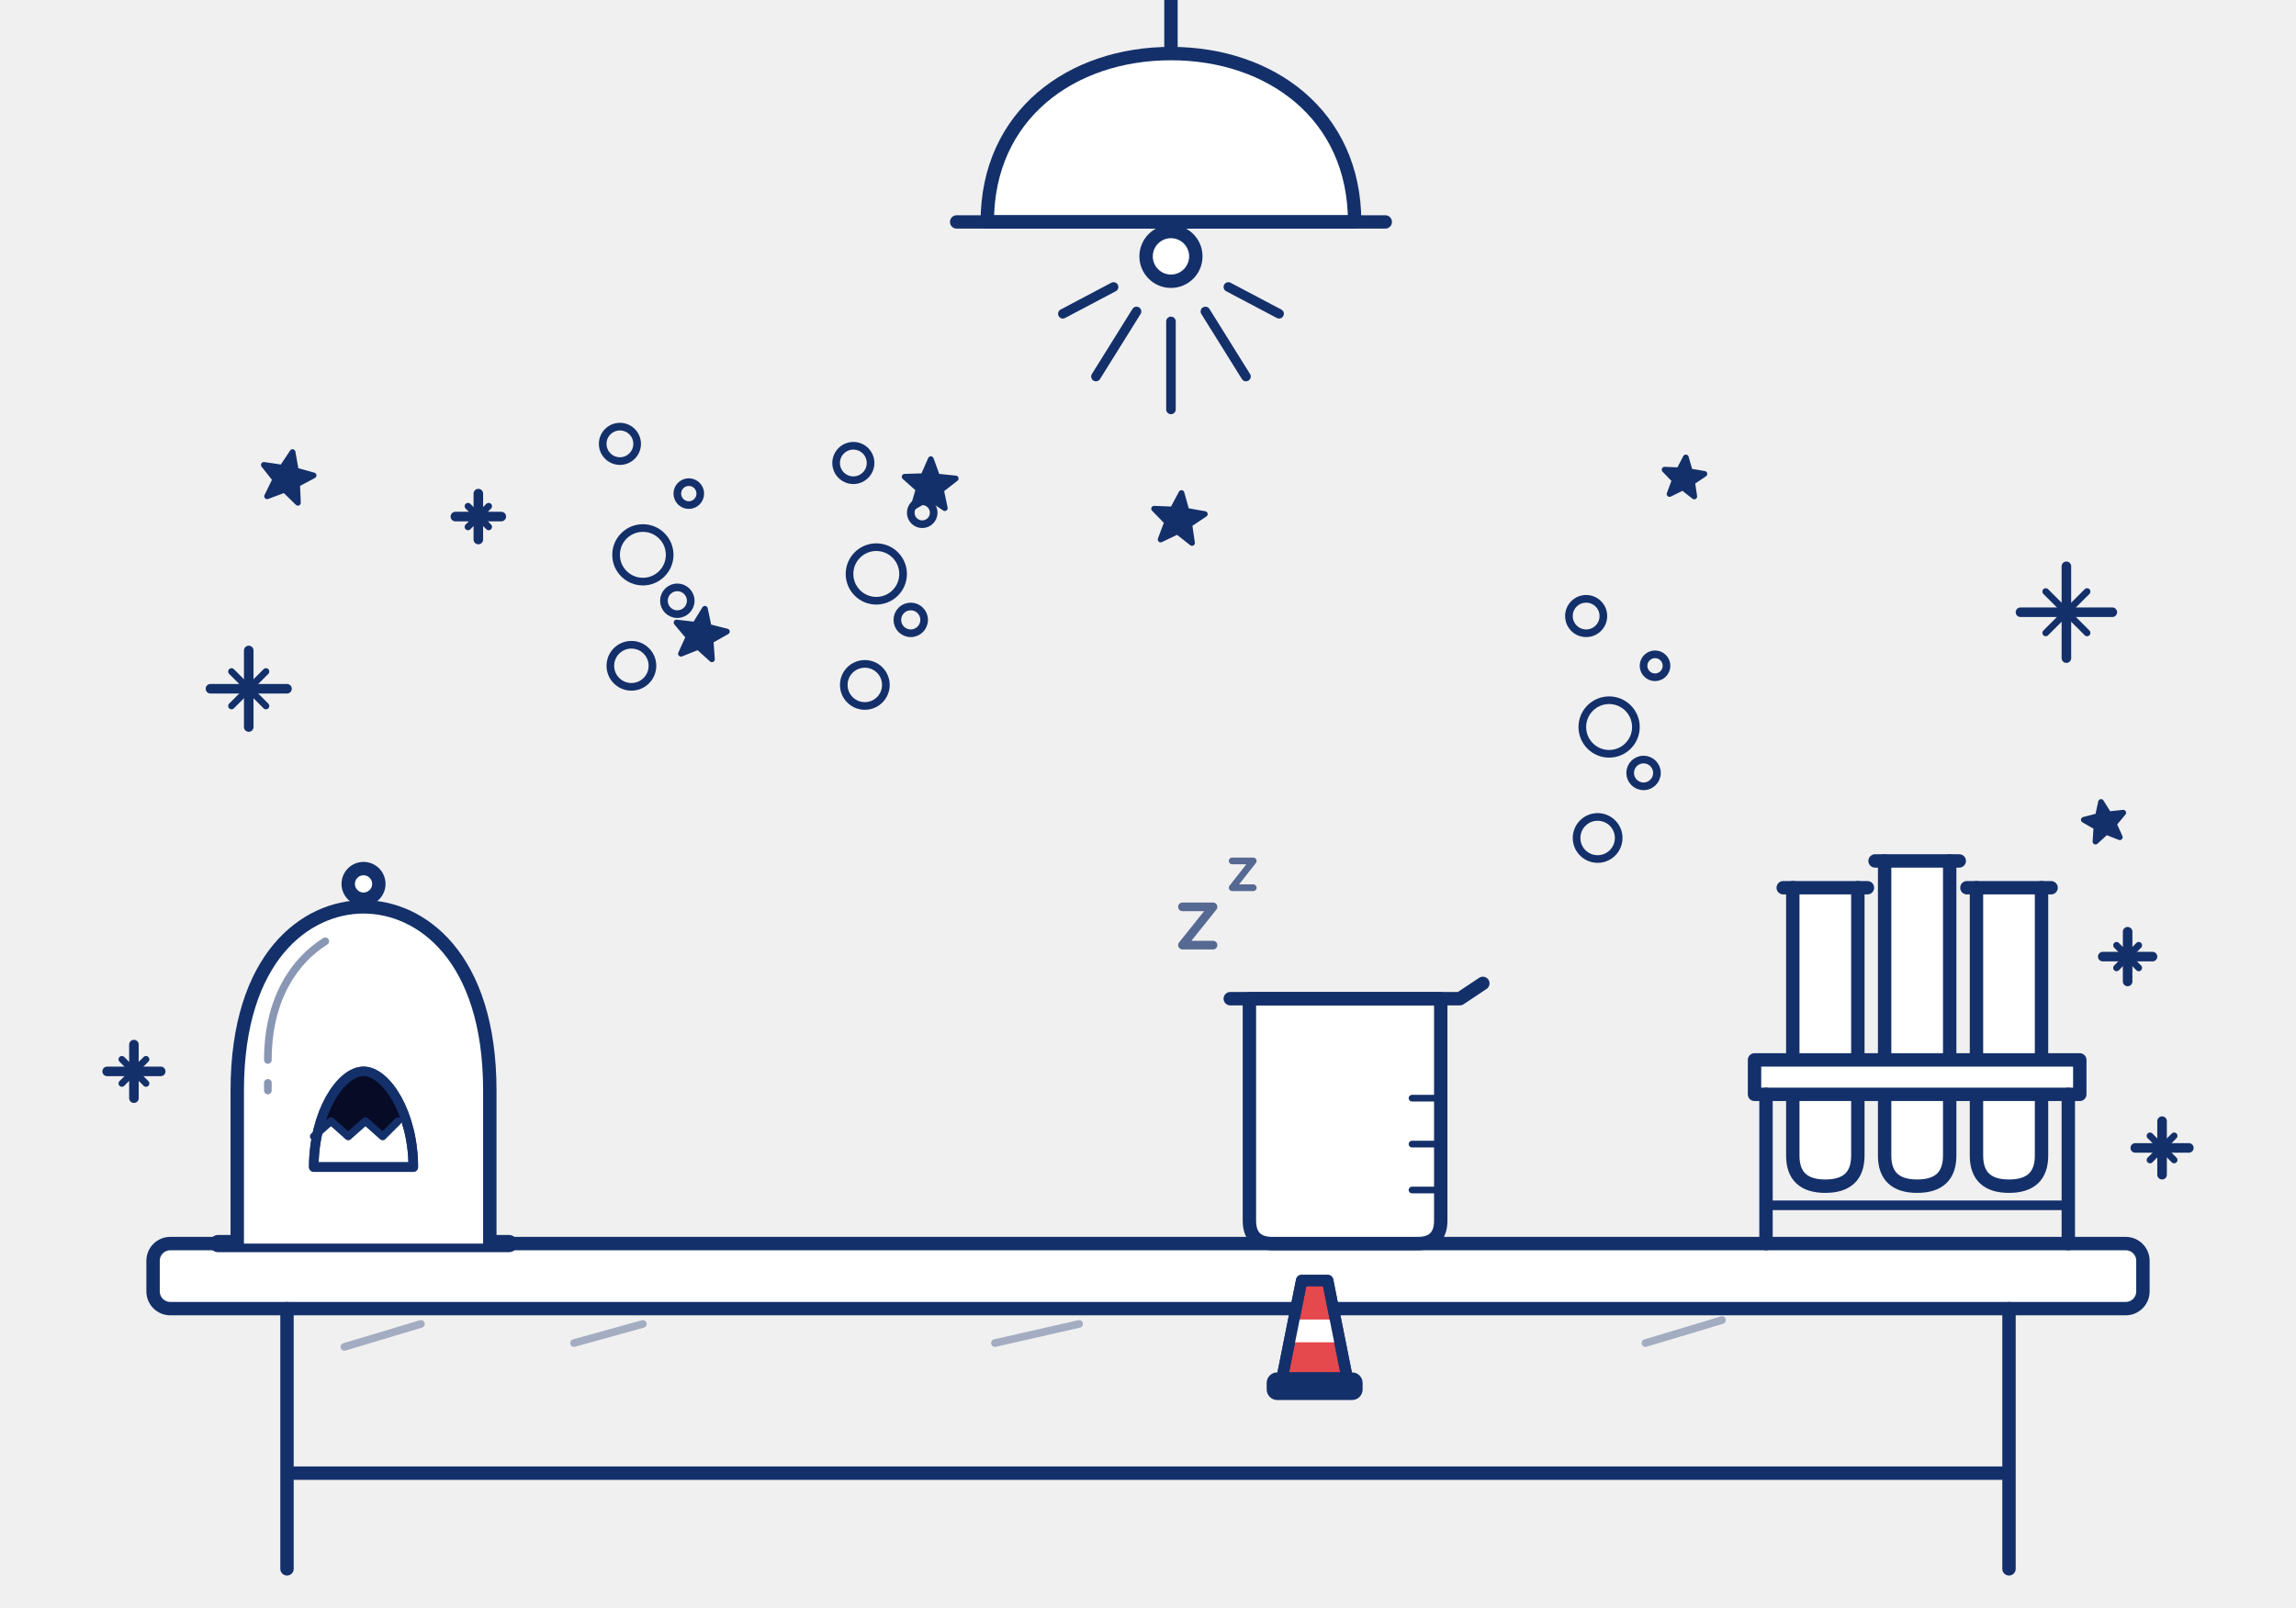
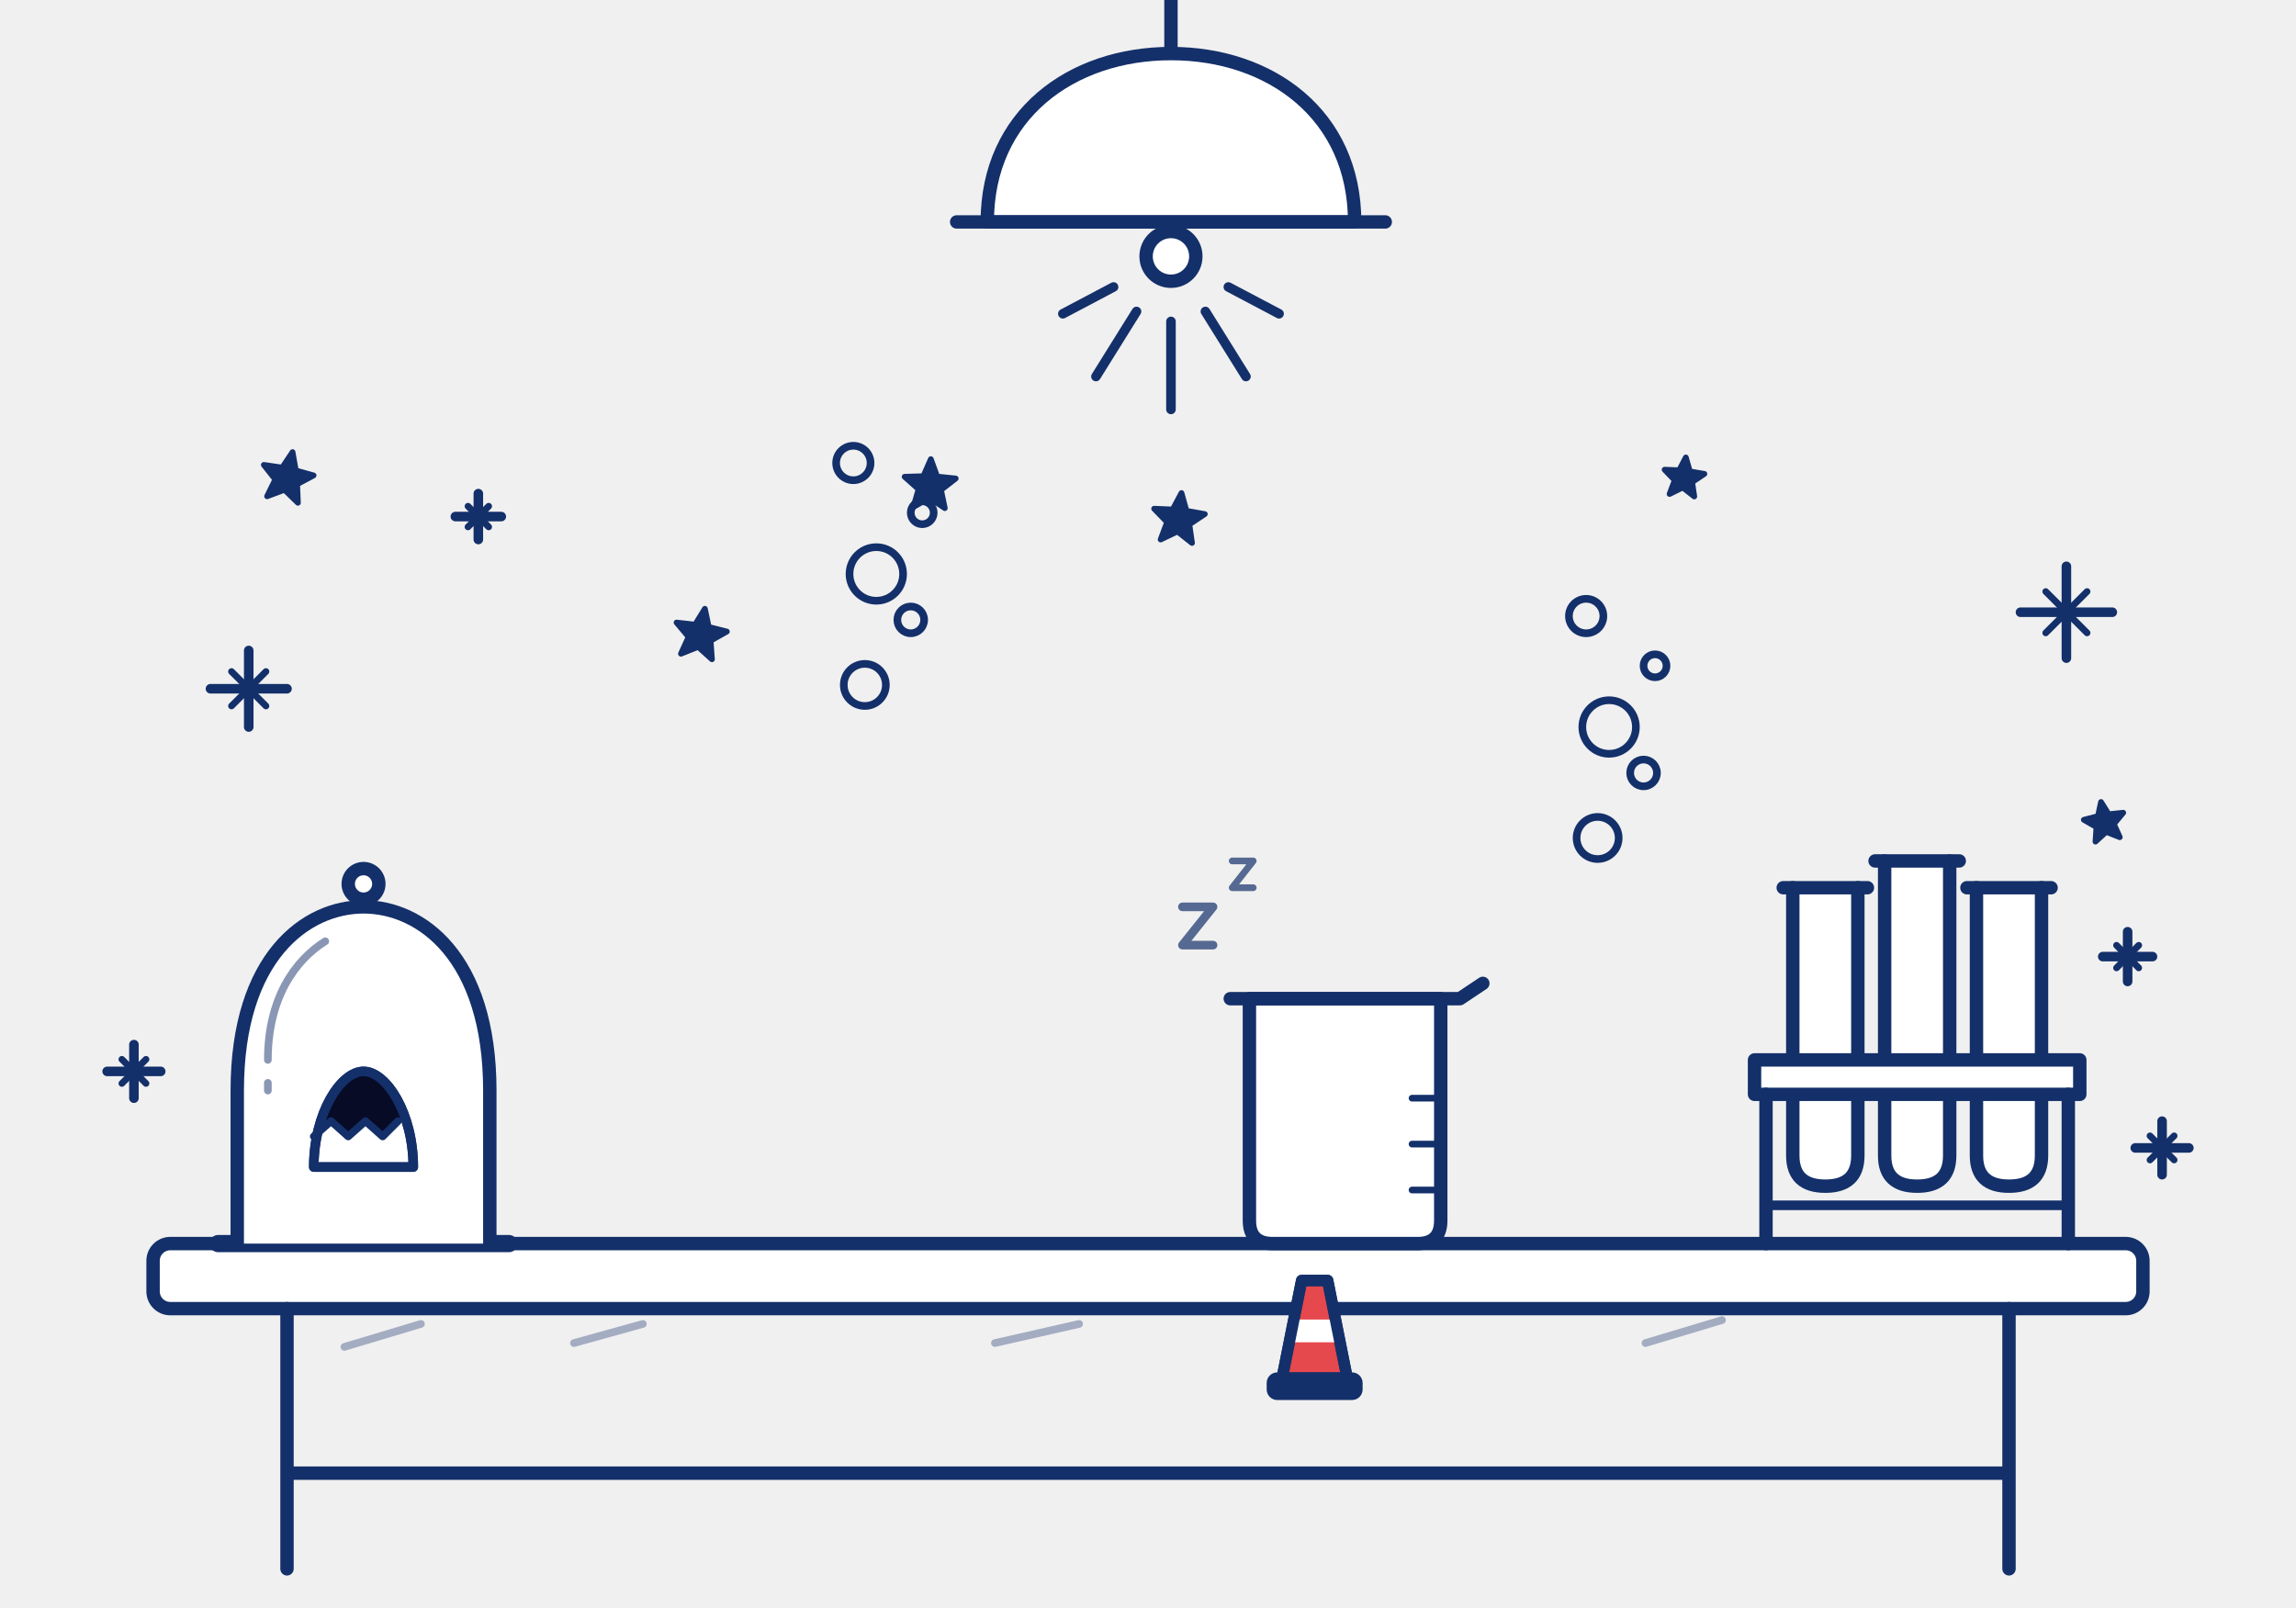
<svg xmlns="http://www.w3.org/2000/svg" viewBox="0 0 1200 840" width="1200" height="840" aria-hidden="true">
  <g fill="none" stroke="#14306A" stroke-width="7" stroke-linecap="round" stroke-linejoin="round">
    <g transform="translate(0,-52)">
      <g id="lamp">
        <path d="M612 0 V78" />
        <path d="M516 168 C516 112 560 80 612 80 C664 80 708 112 708 168 Z" fill="#fff" />
        <path d="M500 168 H724" />
        <circle cx="612" cy="186" r="13" fill="#fff" />
        <path d="M642.0 202.0 L668.5 216.0" stroke-width="5" />
        <path d="M630.0 214.8 L651.2 248.8" stroke-width="5" />
        <path d="M612.0 220.0 L612.0 266.0" stroke-width="5" />
        <path d="M594.0 214.8 L572.8 248.8" stroke-width="5" />
        <path d="M582.0 202.0 L555.5 216.0" stroke-width="5" />
      </g>
    </g>
    <g id="bench">
      <rect x="80" y="650" width="1040" height="34" rx="9" fill="#fff" />
      <path d="M150 684 V820 M1050 684 V820 M150 770 H1050" />
      <path d="M180 704 l40 -12 M300 702 l36 -10 M520 702 l44 -10 M860 702 l40 -12" stroke-width="4" stroke-opacity="0.35" />
    </g>
    <g id="dome-egg">
      <path d="M114 650 H266" stroke-width="9" />
      <path d="M124 650 V570 C124 500 160 474 190 474 C220 474 256 500 256 570 V650" fill="#fff" />
      <circle cx="190" cy="462" r="8" fill="#fff" />
      <path d="M140 554 C140 522 154 502 170 492" stroke-width="4" stroke-opacity="0.5" />
      <path d="M140 570 v-4" stroke-width="4" stroke-opacity="0.5" />
      <path d="M164 610 C164 582 178 560 190 560 C202 560 216 582 216 610 Z" fill="#fff" stroke-width="5" />
      <defs>
        <clipPath id="clip-egg-top">
          <path d="M164 610 C164 582 178 560 190 560 C202 560 216 582 216 610 Z" />
        </clipPath>
      </defs>
      <path data-egg-top="1" d="M150 540 H230 V586 H208 L200 594 L191 586 L182 594 L173 586 L164 594 H150 Z" fill="#070B26" stroke="none" clip-path="url(#clip-egg-top)" />
      <path d="M164 610 C164 582 178 560 190 560 C202 560 216 582 216 610 Z" fill="none" stroke-width="5" />
      <path d="M164 594 l9 -8 l9 8 l9 -8 l9 8 l8 -8" stroke-width="4" />
    </g>
    <g id="beaker-empty-1" data-bench="1" transform="translate(-135 0)">
      <path d="M788.0 522 V638 Q788.0 650 800.0 650 H876.0 Q888.0 650 888.0 638 V522 Z" fill="#fff" />
      <path d="M778.0 522 H898.0 M898.0 522 l12 -8" />
      <path d="M888.0 574 h-15" stroke-width="3.5" />
      <path d="M888.0 598 h-15" stroke-width="3.5" />
      <path d="M888.0 622 h-15" stroke-width="3.5" />
    </g>
    <g id="beaker-empty-2">
      <path d="M937.0 464 V604 Q937.0 620 954.0 620 Q971.0 620 971.0 604 V464" fill="#fff" />
      <path d="M932.0 464 H976.0" />
      <path d="M985.0 450 V604 Q985.0 620 1002.0 620 Q1019.0 620 1019.0 604 V450" fill="#fff" />
      <path d="M980.0 450 H1024.0" />
      <path d="M1033.0 464 V604 Q1033.0 620 1050.0 620 Q1067.0 620 1067.0 604 V464" fill="#fff" />
      <path d="M1028.0 464 H1072.0" />
      <path d="M917.0 554 H1087.0 V572 H917.0 Z" fill="#fff" />
      <path d="M923.0 572 V650 M1081.0 572 V650" />
      <path d="M923.0 630 H1081.0" stroke-width="5" />
    </g>
    <g id="bubbles" stroke-width="4">
-       <circle cx="330" cy="348" r="11" stroke-width="4" />
-       <circle cx="354" cy="314" r="7" stroke-width="4" />
-       <circle cx="336" cy="290" r="14" stroke-width="4" />
-       <circle cx="360" cy="258" r="6" stroke-width="4" />
-       <circle cx="324" cy="232" r="9" stroke-width="4" />
      <circle cx="452" cy="358" r="11" stroke-width="4" />
      <circle cx="476" cy="324" r="7" stroke-width="4" />
      <circle cx="458" cy="300" r="14" stroke-width="4" />
      <circle cx="482" cy="268" r="6" stroke-width="4" />
      <circle cx="446" cy="242" r="9" stroke-width="4" />
      <circle cx="835" cy="438" r="11" stroke-width="4" />
      <circle cx="859" cy="404" r="7" stroke-width="4" />
      <circle cx="841" cy="380" r="14" stroke-width="4" />
      <circle cx="865" cy="348" r="6" stroke-width="4" />
      <circle cx="829" cy="322" r="9" stroke-width="4" />
    </g>
    <g data-bench="1" transform="translate(-136 0)" stroke-width="4.5" stroke-opacity="0.7">
      <path d="M754 474 h16 l-16 20 h16" />
      <path d="M780 450 h11 l-11 14 h11" stroke-width="3.5" />
    </g>
    <g stroke-width="5">
      <path d="M130 340 V380 M110 360 H150" />
      <path d="M121.0 351.0 L139.0 369.0 M139.0 351.0 L121.0 369.0" stroke-width="3.5" />
      <path d="M1080 296 V344 M1056 320 H1104" />
      <path d="M1069.2 309.2 L1090.8 330.8 M1090.8 309.2 L1069.2 330.8" stroke-width="3.5" />
      <path d="M1112 487 V513 M1099 500 H1125" />
      <path d="M1106.2 494.1 L1117.8 505.9 M1117.8 494.1 L1106.2 505.9" stroke-width="3.5" />
      <path d="M250 258 V282 M238 270 H262" />
      <path d="M244.6 264.6 L255.4 275.4 M255.4 264.6 L244.6 275.4" stroke-width="3.5" />
      <path d="M70 546 V574 M56 560 H84" />
      <path d="M63.7 553.7 L76.3 566.3 M76.3 553.7 L63.7 566.3" stroke-width="3.5" />
      <path d="M1130 586 V614 M1116 600 H1144" />
      <path d="M1123.7 593.7 L1136.3 606.3 M1136.3 593.7 L1123.7 606.3" stroke-width="3.5" />
    </g>
  </g>
  <path d="M152.9 236.3 L154.6 245.9 L163.9 248.5 L155.3 253.1 L155.7 262.8 L148.7 256.0 L139.6 259.4 L143.9 250.6 L137.9 243.0 L147.5 244.4 Z" fill="#14306A" stroke="#14306A" stroke-width="3" stroke-linejoin="round" />
  <path d="M1098.1 419.2 L1102.1 425.6 L1109.7 424.8 L1104.8 430.7 L1107.9 437.6 L1100.8 434.8 L1095.2 439.9 L1095.7 432.3 L1089.1 428.5 L1096.5 426.6 Z" fill="#14306A" stroke="#14306A" stroke-width="3" stroke-linejoin="round" />
  <path d="M881.1 239.1 L883.2 246.4 L890.8 247.7 L884.4 252.0 L885.5 259.5 L879.5 254.8 L872.6 258.2 L875.3 251.0 L870.0 245.5 L877.6 245.8 Z" fill="#14306A" stroke="#14306A" stroke-width="3" stroke-linejoin="round" />
  <path d="M368.4 318.2 L370.4 327.7 L379.9 330.1 L371.4 334.9 L372.1 344.6 L364.9 338.1 L355.9 341.7 L359.9 332.9 L353.6 325.4 L363.3 326.5 Z" fill="#14306A" stroke="#14306A" stroke-width="3" stroke-linejoin="round" />
  <path d="M486.5 240.0 L489.8 249.1 L499.5 250.1 L491.8 256.1 L493.8 265.6 L485.8 260.2 L477.4 265.0 L480.1 255.7 L472.8 249.2 L482.6 248.9 Z" fill="#14306A" stroke="#14306A" stroke-width="3" stroke-linejoin="round" />
  <path d="M617.5 257.7 L620.1 267.0 L629.7 268.7 L621.6 274.1 L623.0 283.8 L615.4 277.8 L606.6 282.0 L610.0 272.9 L603.2 265.9 L612.9 266.3 Z" fill="#14306A" stroke="#14306A" stroke-width="3" stroke-linejoin="round" />
  <g data-cone="1" transform="translate(665 669.3) scale(0.85) translate(-808 -646)" fill="none" stroke="#14306A" stroke-width="7" stroke-linecap="round" stroke-linejoin="round">
    <rect x="808" y="706" width="52" height="10" rx="3" fill="#14306A" />
    <path d="M814 706 L826 646 H842 L854 706 Z" fill="#E5484D" />
    <path data-cone-band="1" d="M821.2 670 H846.8 L849.6 684 H818.4 Z" fill="#fff" stroke="none" />
    <path d="M814 706 L826 646 H842 L854 706 Z" fill="none" />
  </g>
</svg>
